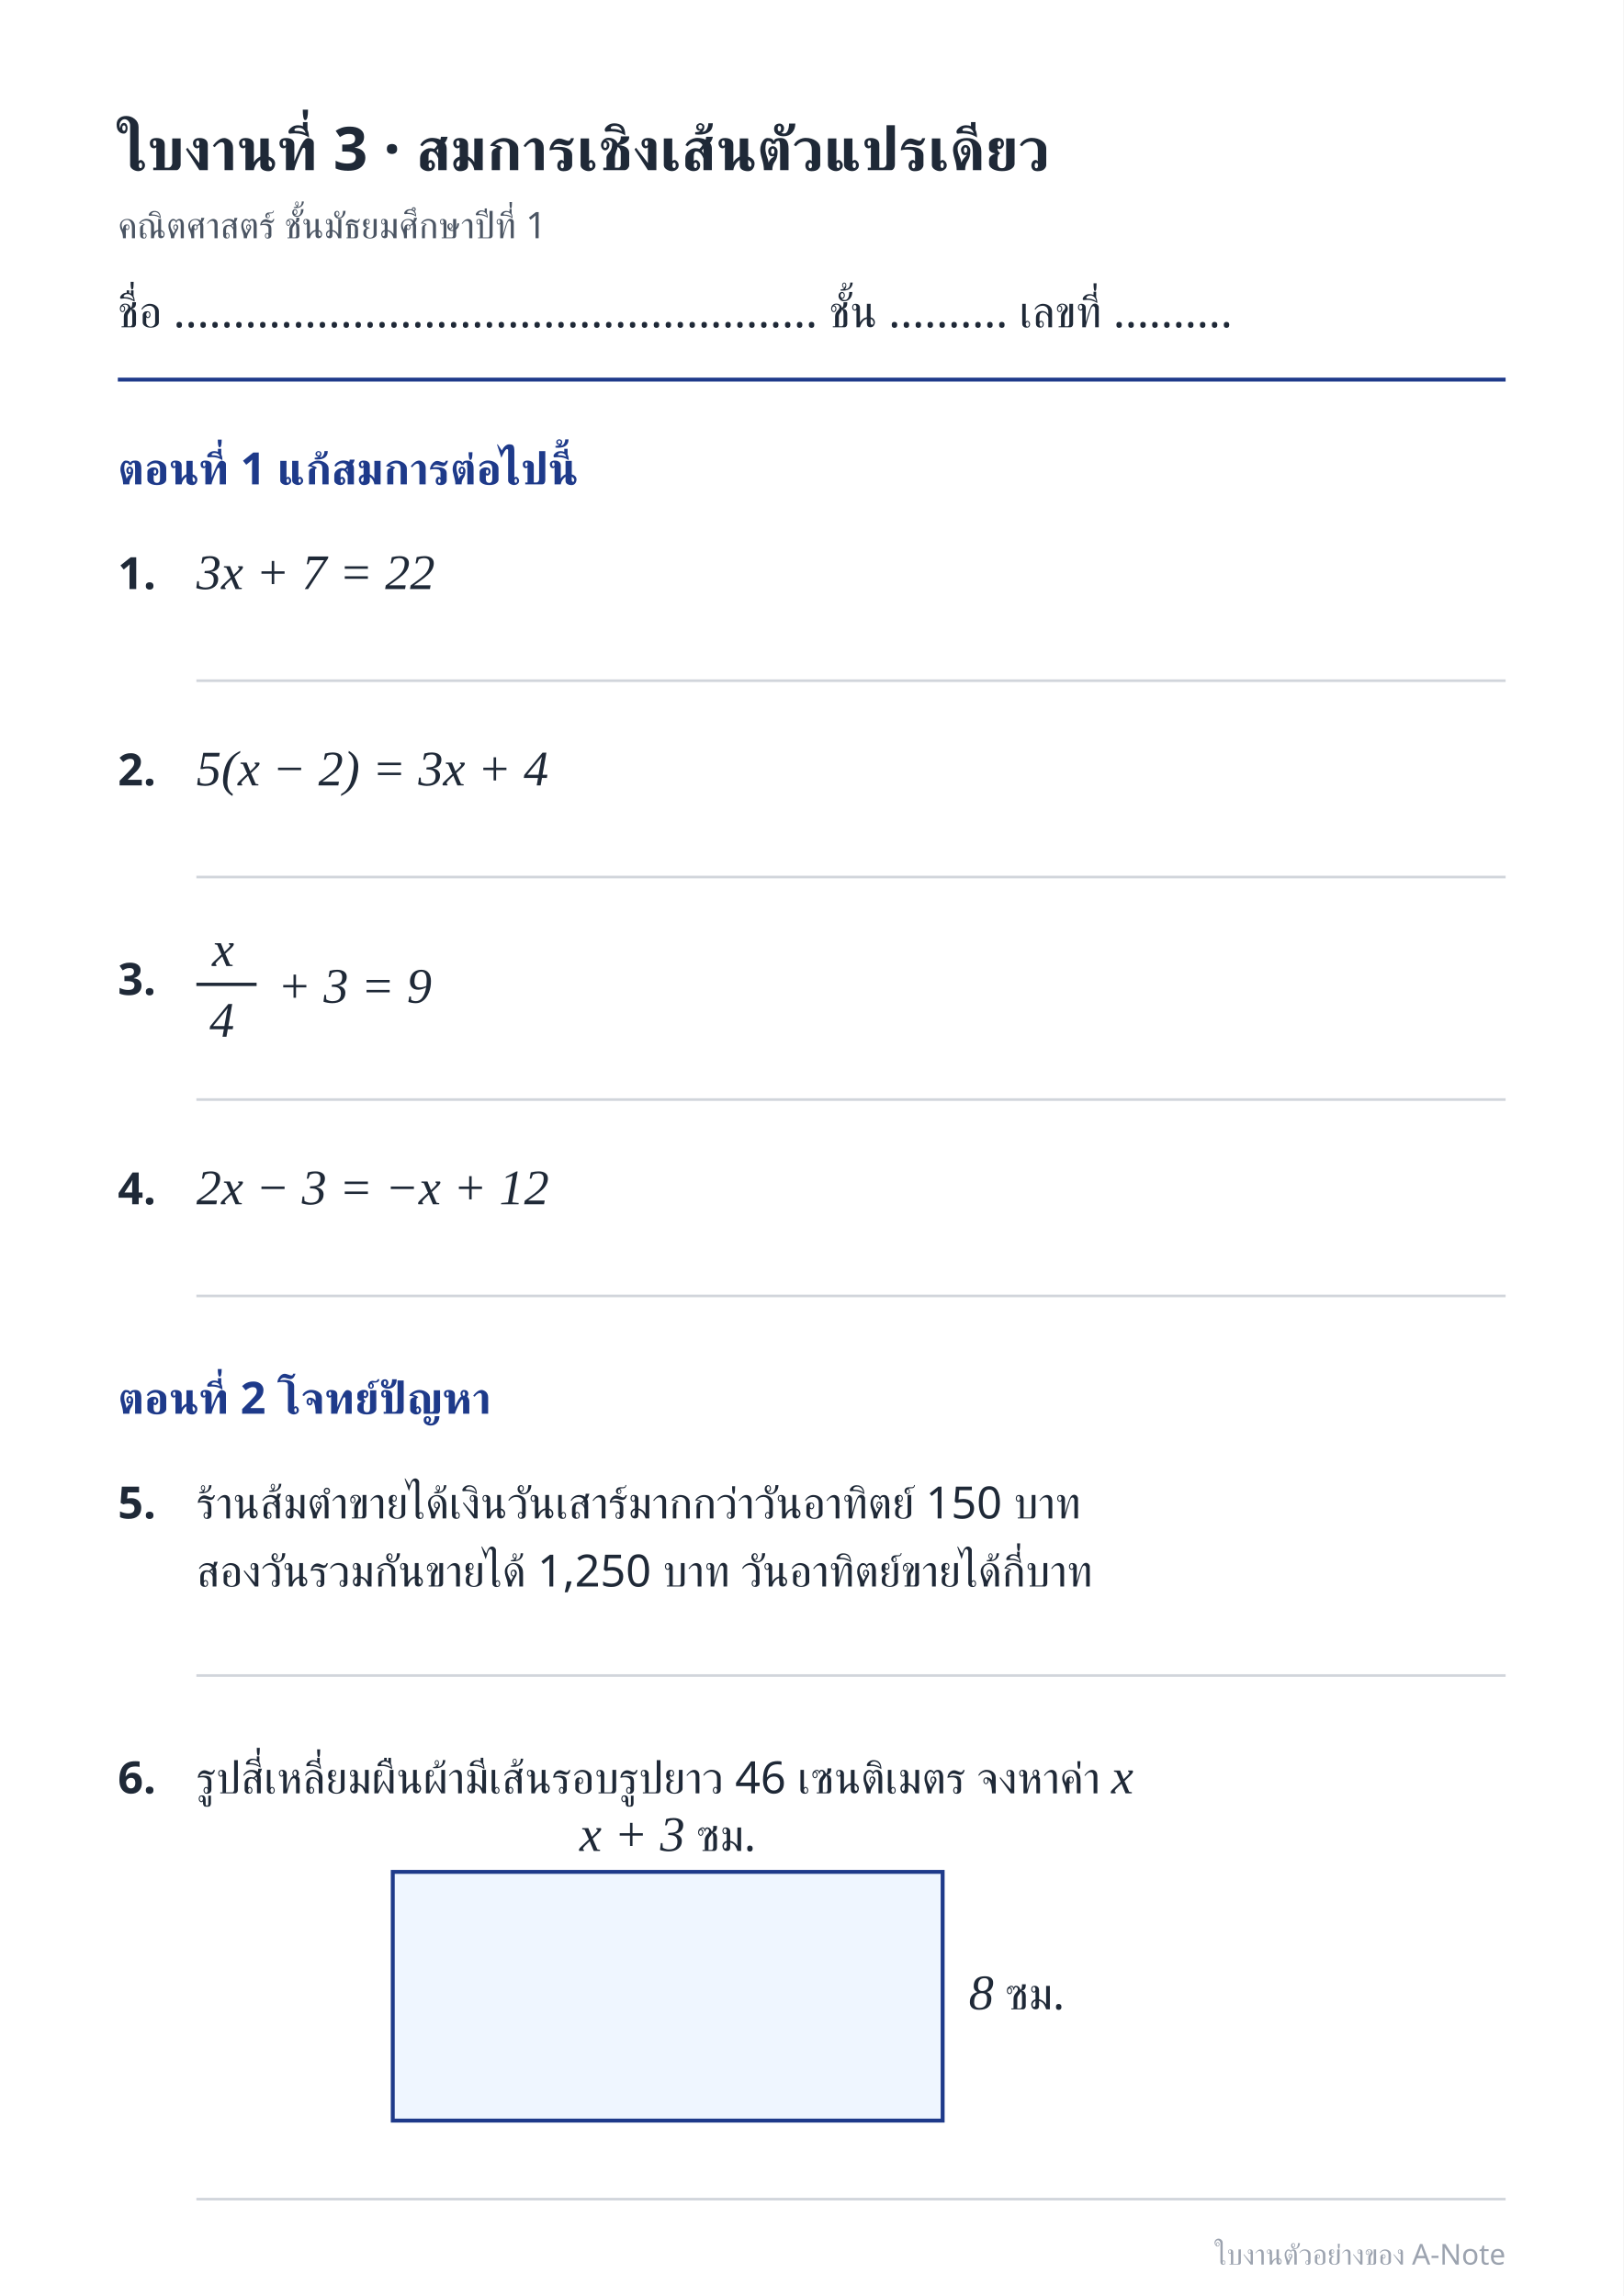
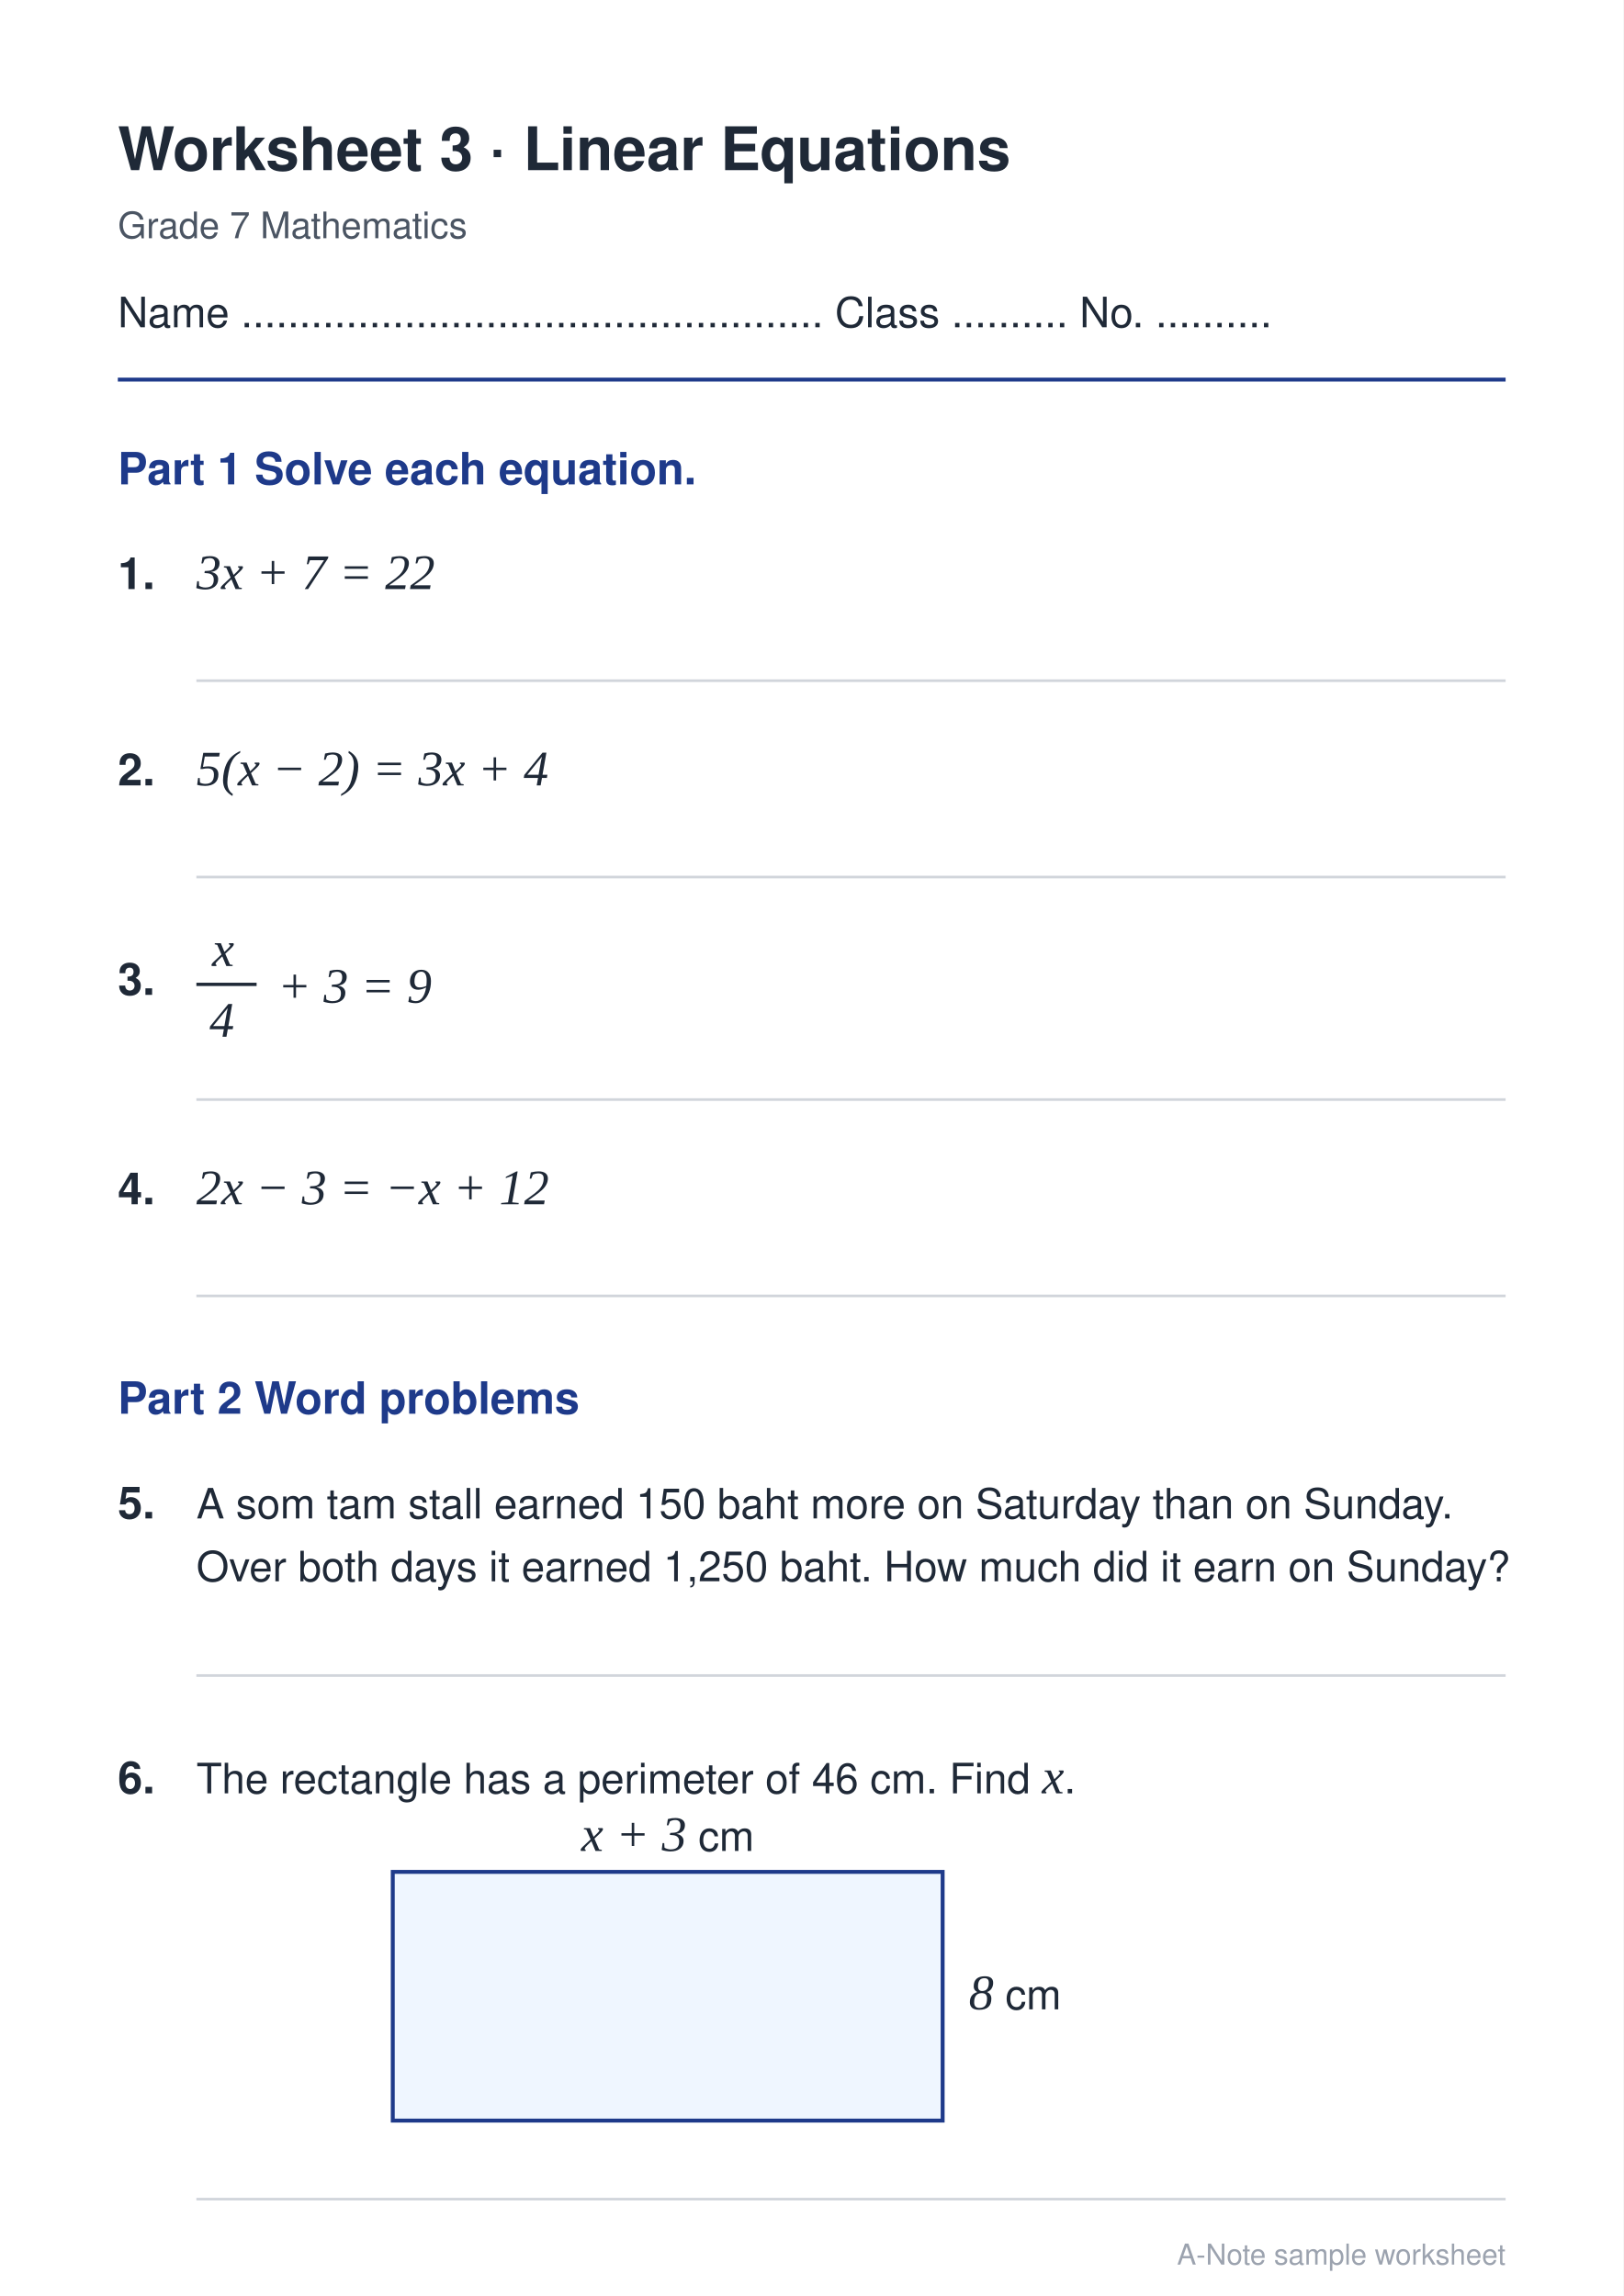
<svg xmlns="http://www.w3.org/2000/svg" width="1240" height="1754" viewBox="0 0 1240 1754">
  <style>
-     text { font-family: "Sarabun", "Thonburi", "Leelawadee UI", "Tahoma", sans-serif; fill: #1f2937; }
+     text { font-family: "Segoe UI", "Helvetica Neue", Helvetica, Arial, sans-serif; fill: #1f2937; }
    .title { font-size: 46px; font-weight: 700; }
    .sub { font-size: 28px; fill: #4b5563; }
    .section { font-size: 34px; font-weight: 700; fill: #1e3a8a; }
-     .q { font-size: 34px; }
+     .q { font-size: 32px; }
    .math { font-size: 38px; font-family: "Cambria Math", "STIX Two Math", "Times New Roman", serif; font-style: italic; }
    .num { font-size: 34px; font-weight: 700; }
    .small { font-size: 22px; fill: #9ca3af; }
    .rule { stroke: #d1d5db; stroke-width: 2; }
  </style>
  <rect width="1240" height="1754" fill="#ffffff" />
-   <text x="90" y="130" class="title">ใบงานที่ 3 · สมการเชิงเส้นตัวแปรเดียว</text>
-   <text x="90" y="182" class="sub">คณิตศาสตร์ ชั้นมัธยมศึกษาปีที่ 1</text>
-   <text x="90" y="250" class="q">ชื่อ ...................................................... ชั้น .......... เลขที่ ..........</text>
+   <text x="90" y="130" class="title">Worksheet 3 · Linear Equations</text>
+   <text x="90" y="182" class="sub">Grade 7 Mathematics</text>
+   <text x="90" y="250" class="q">Name .................................................. Class .......... No. ..........</text>
  <line x1="90" y1="290" x2="1150" y2="290" stroke="#1e3a8a" stroke-width="3" />
-   <text x="90" y="370" class="section">ตอนที่ 1  แก้สมการต่อไปนี้</text>
+   <text x="90" y="370" class="section">Part 1  Solve each equation.</text>
  <text x="90" y="450" class="num">1.</text>
  <text x="150" y="450" class="math">3x + 7 = 22</text>
  <line x1="150" y1="520" x2="1150" y2="520" class="rule" />
  <text x="90" y="600" class="num">2.</text>
  <text x="150" y="600" class="math">5(x − 2) = 3x + 4</text>
  <line x1="150" y1="670" x2="1150" y2="670" class="rule" />
  <text x="90" y="760" class="num">3.</text>
  <text x="162" y="738" class="math">x</text>
  <line x1="150" y1="752" x2="196" y2="752" stroke="#1f2937" stroke-width="2.5" />
  <text x="160" y="792" class="math">4</text>
  <text x="212" y="766" class="math">+ 3 = 9</text>
  <line x1="150" y1="840" x2="1150" y2="840" class="rule" />
  <text x="90" y="920" class="num">4.</text>
  <text x="150" y="920" class="math">2x − 3 = −x + 12</text>
  <line x1="150" y1="990" x2="1150" y2="990" class="rule" />
-   <text x="90" y="1080" class="section">ตอนที่ 2  โจทย์ปัญหา</text>
+   <text x="90" y="1080" class="section">Part 2  Word problems</text>
  <text x="90" y="1160" class="num">5.</text>
-   <text x="150" y="1160" class="q">ร้านส้มตำขายได้เงินวันเสาร์มากกว่าวันอาทิตย์ 150 บาท</text>
-   <text x="150" y="1212" class="q">สองวันรวมกันขายได้ 1,250 บาท วันอาทิตย์ขายได้กี่บาท</text>
+   <text x="150" y="1160" class="q">A som tam stall earned 150 baht more on Saturday than on Sunday.</text>
+   <text x="150" y="1208" class="q">Over both days it earned 1,250 baht. How much did it earn on Sunday?</text>
  <line x1="150" y1="1280" x2="1150" y2="1280" class="rule" />
  <text x="90" y="1370" class="num">6.</text>
-   <text x="150" y="1370" class="q">รูปสี่เหลี่ยมผืนผ้ามีเส้นรอบรูปยาว 46 เซนติเมตร จงหาค่า <tspan class="math">x</tspan>
-   </text>
+   <text x="150" y="1370" class="q">The rectangle has a perimeter of 46 cm. Find <tspan class="math">x</tspan>.</text>
  <rect x="300" y="1430" width="420" height="190" fill="#eff6ff" stroke="#1e3a8a" stroke-width="3" />
  <text x="510" y="1414" class="q" text-anchor="middle">
-     <tspan class="math">x + 3</tspan> ซม.</text>
+     <tspan class="math">x + 3</tspan> cm</text>
  <text x="740" y="1535" class="q">
-     <tspan class="math">8</tspan> ซม.</text>
+     <tspan class="math">8</tspan> cm</text>
  <line x1="150" y1="1680" x2="1150" y2="1680" class="rule" />
-   <text x="1150" y="1730" class="small" text-anchor="end">ใบงานตัวอย่างของ A-Note</text>
+   <text x="1150" y="1730" class="small" text-anchor="end">A-Note sample worksheet</text>
</svg>
